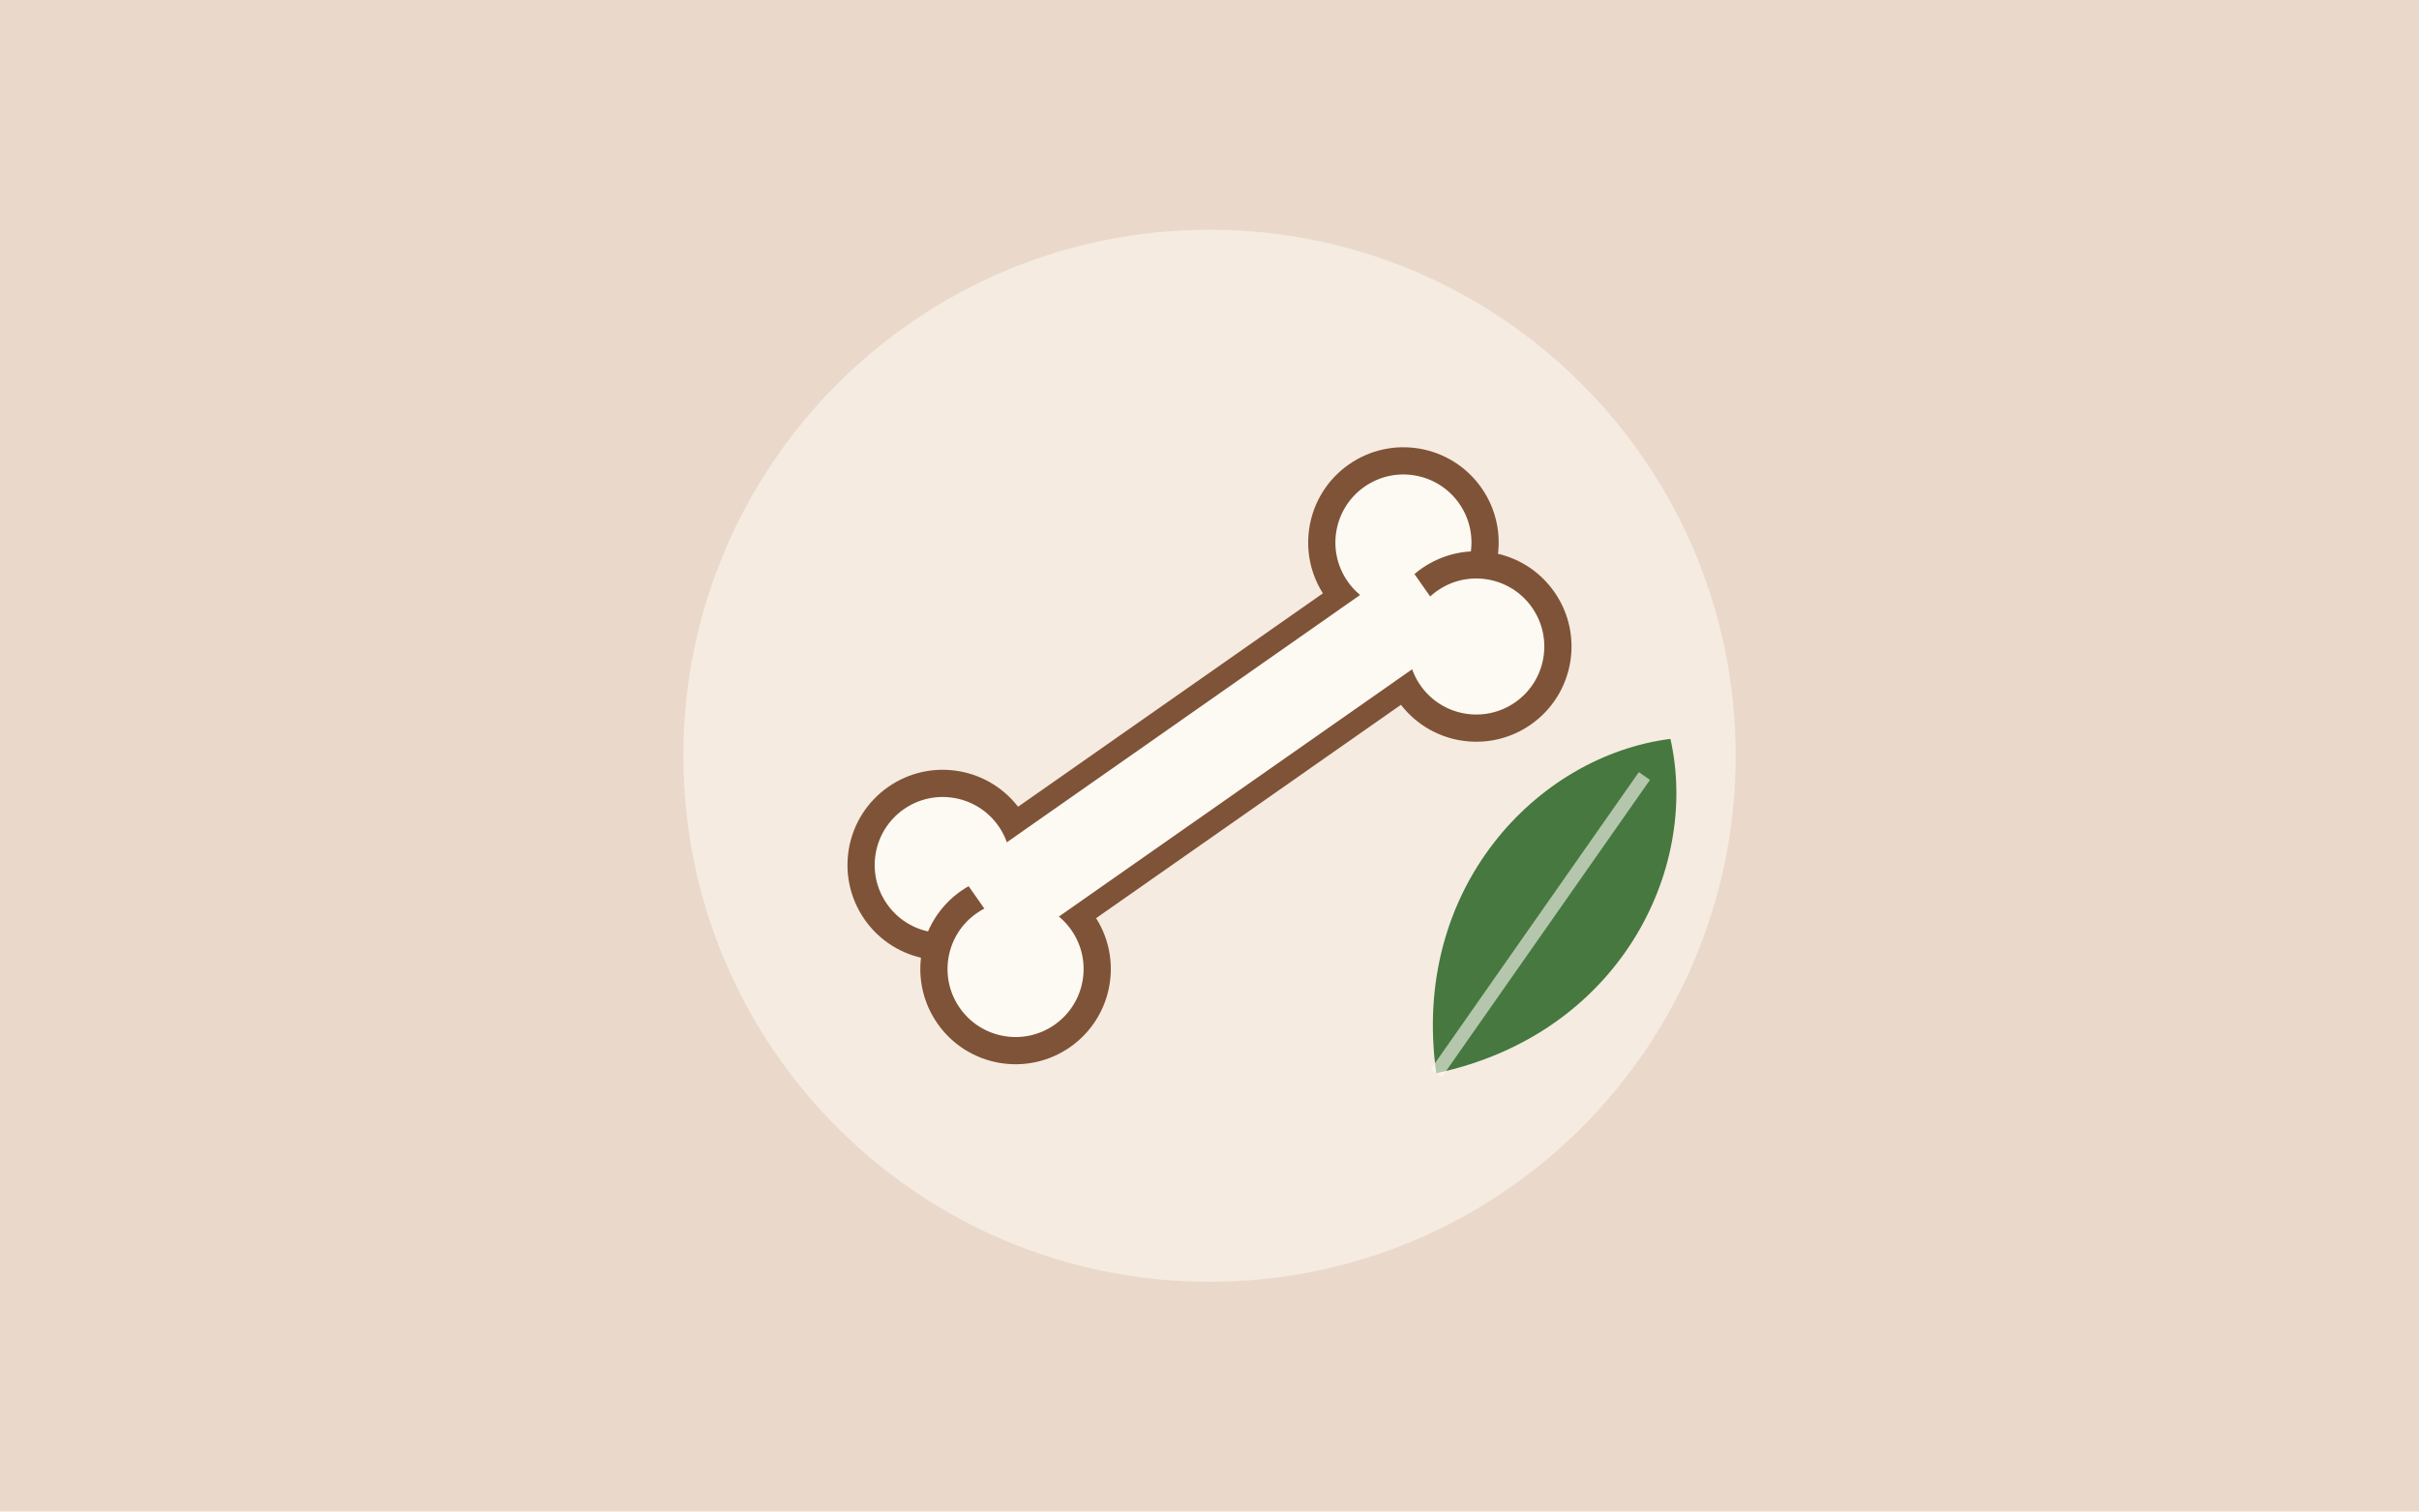
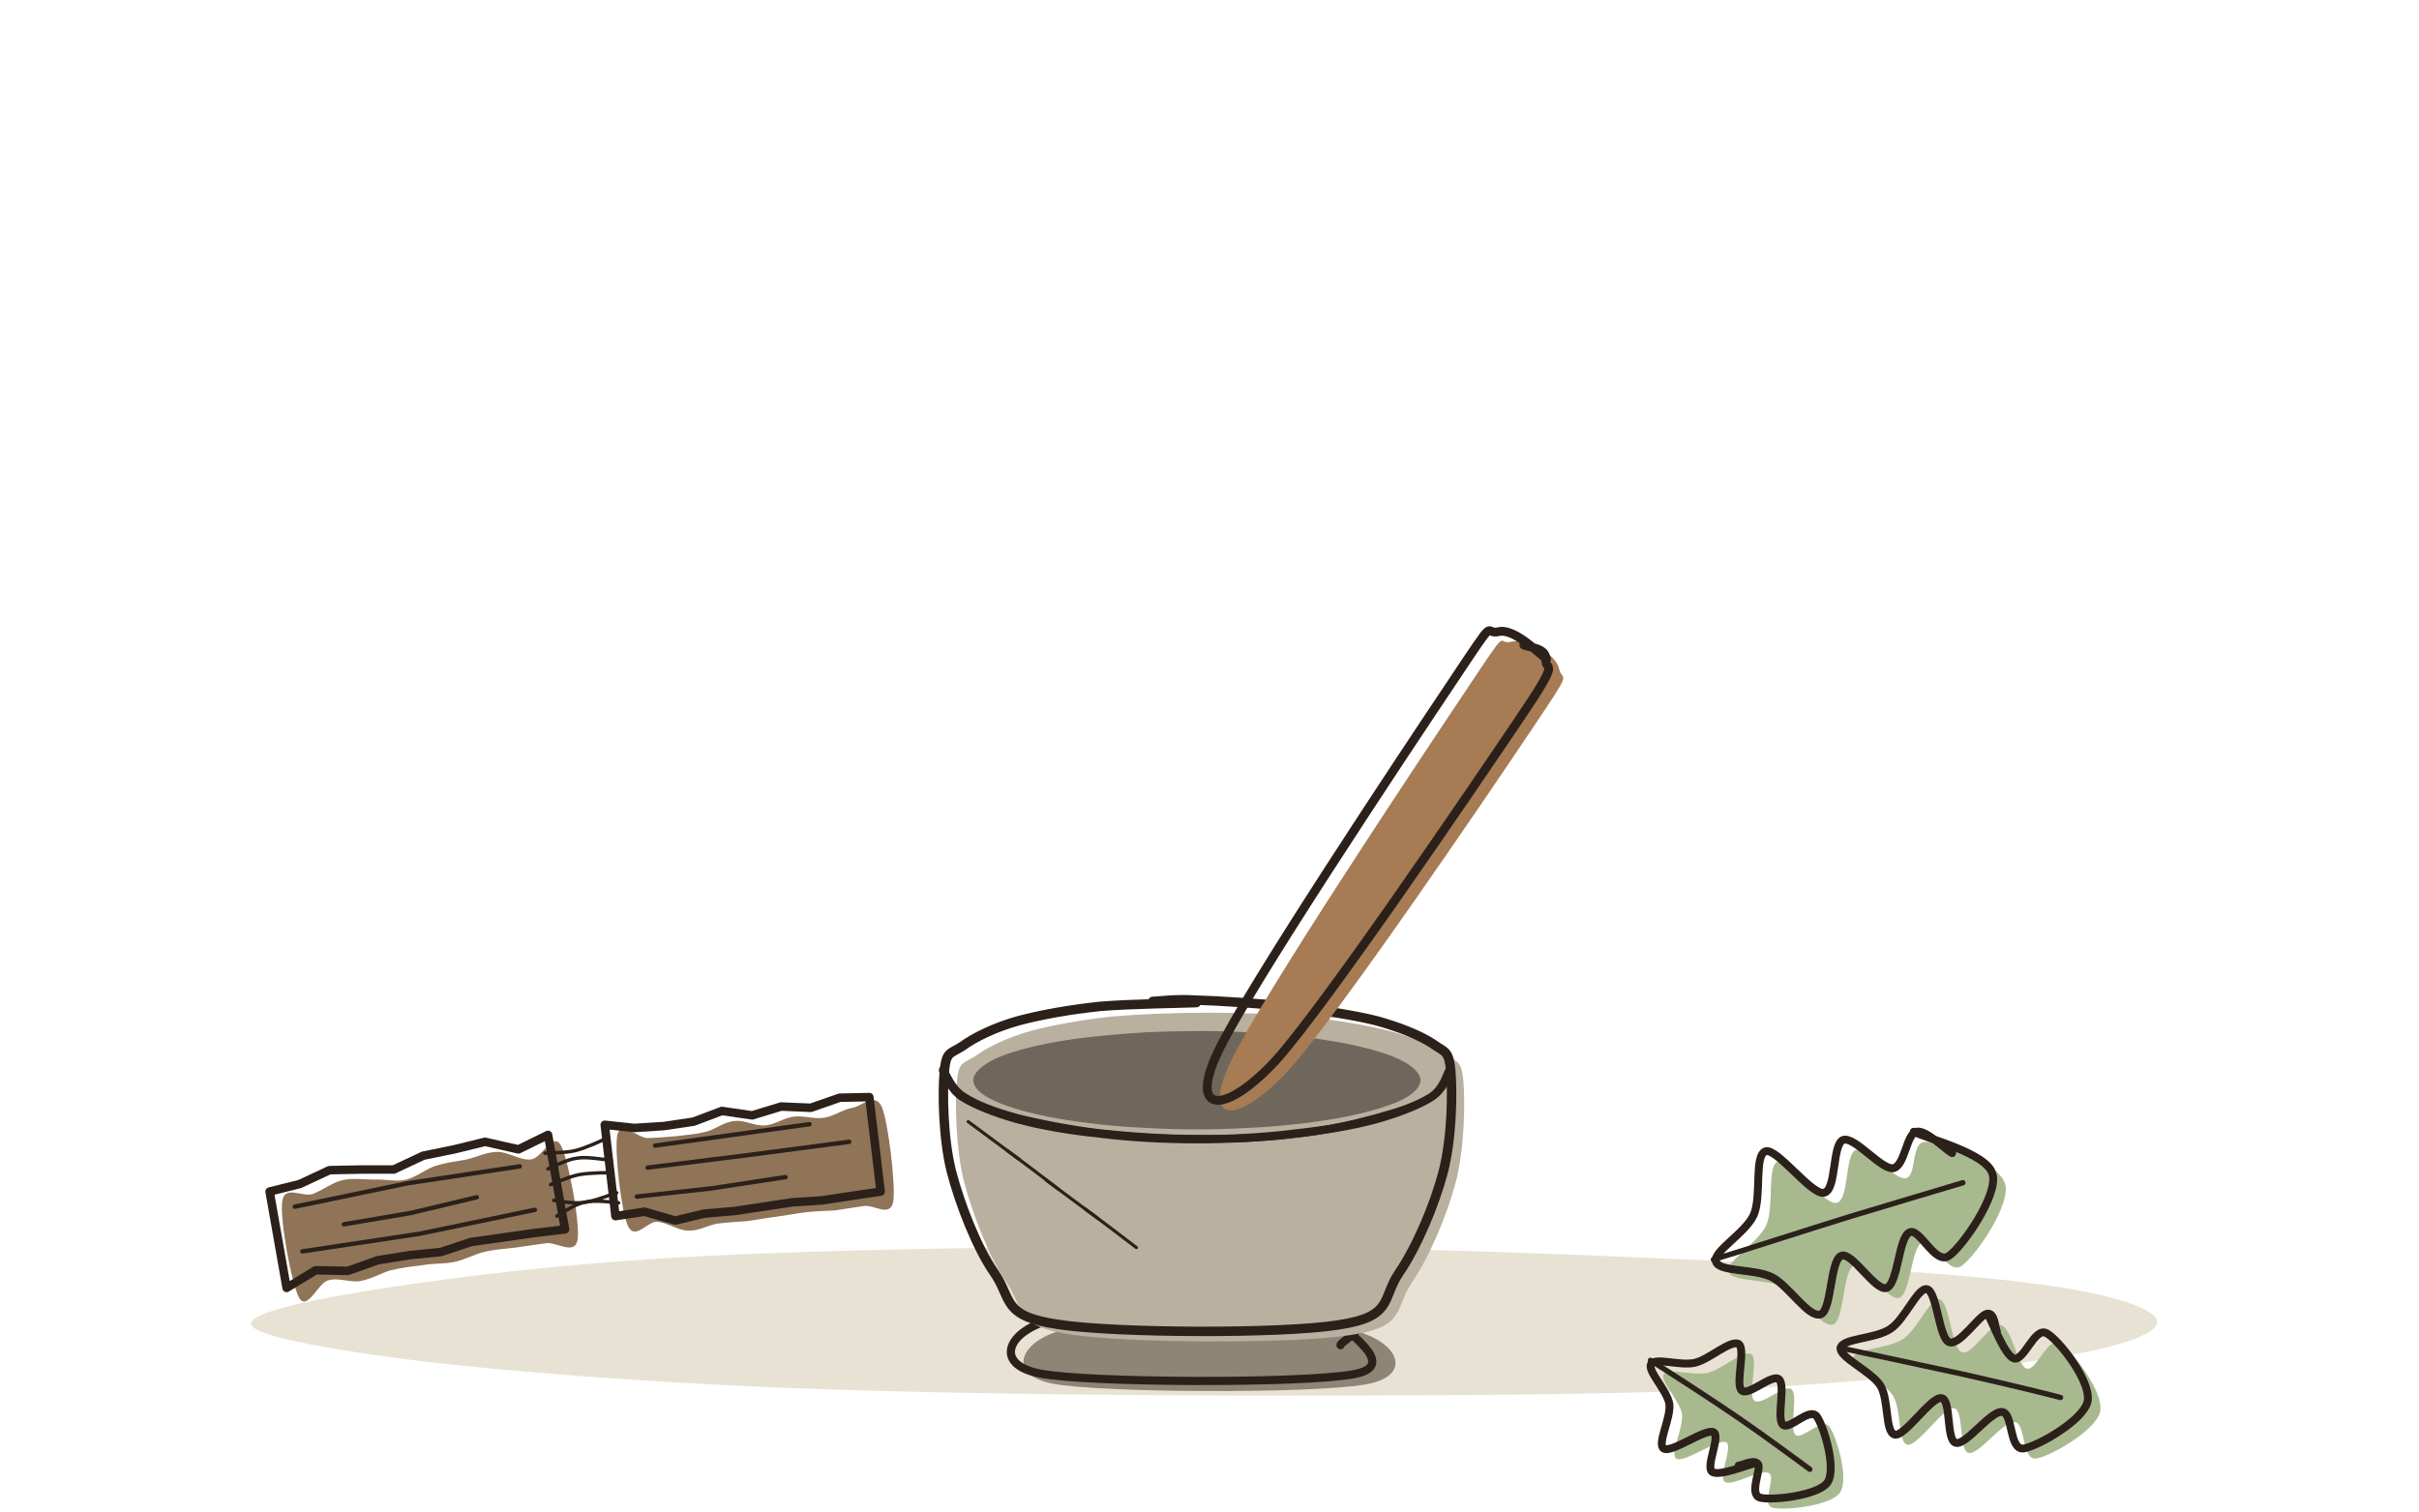
- <svg xmlns="http://www.w3.org/2000/svg" viewBox="0 0 800 500" width="800" height="500" role="img" aria-label="Xương khớp">
-   <rect width="800" height="500" fill="#ead9cb" />
-   <circle cx="400" cy="250" r="174" fill="#fdfaf3" opacity=".55" />
-   <g transform="translate(250 100) scale(1.5)">
-     <g transform="rotate(-35 100 100)">
-       <rect x="40" y="88" width="120" height="24" rx="12" fill="#fdfaf3" stroke="#7f5337" stroke-width="6" />
-       <circle cx="38" cy="86" r="18" fill="#fdfaf3" stroke="#7f5337" stroke-width="6" />
-       <circle cx="38" cy="114" r="18" fill="#fdfaf3" stroke="#7f5337" stroke-width="6" />
-       <circle cx="162" cy="86" r="18" fill="#fdfaf3" stroke="#7f5337" stroke-width="6" />
-       <circle cx="162" cy="114" r="18" fill="#fdfaf3" stroke="#7f5337" stroke-width="6" />
-       <rect x="40" y="90" width="120" height="20" fill="#fdfaf3" />
-     </g>
-     <g transform="translate(150 170) rotate(35)">
-       <path d="M0 0 C-28 -30 -22 -70 0 -90 C22 -70 28 -30 0 0Z" fill="#46783f" />
-       <path d="M0 0 L0 -80" stroke="#fdfaf3" stroke-width="3" opacity=".6" />
-     </g>
+ <svg xmlns="http://www.w3.org/2000/svg" viewBox="0 0 800 500">
+   <g transform="translate(0 0) scale(2.0833)" fill="none" stroke="#2b211a" stroke-linecap="round" stroke-linejoin="round">
+     <path d="M110.6 199.5C131.5 198.4 162.1 197.9 187.2 197.9C212.3 197.9 238.7 198.7 261 199.7C283.4 200.6 307.6 201.9 321.2 203.6C334.7 205.2 341.7 207.6 342.4 209.6C343.1 211.6 336.9 213.9 325.5 215.7C314.1 217.5 295.6 219.6 274.1 220.6C252.7 221.6 221.8 221.6 196.6 221.6C171.4 221.5 144.6 221.2 123.1 220.3C101.6 219.4 81.3 217.8 67.4 216.2C53.6 214.5 40.8 212.3 39.9 210.4C39 208.4 50.1 206.2 61.9 204.4C73.7 202.6 89.8 200.6 110.6 199.5Z" fill="#cdbf9f" stroke="none" opacity="0.45" />
+     <path d="M272.4 200.3C271.9 198.7 277.1 195.8 278.4 192.9C279.7 189.9 278.4 183.4 280.3 182.8C282.1 182.3 287.5 189.7 289.5 189.4C291.6 189.1 290.8 181.7 292.6 181C294.4 180.4 298.6 185.7 300.5 185.5C302.4 185.2 301.2 179.5 303.8 179.7C306.5 179.8 315.4 183.1 316.3 186.4C317.3 189.6 311.6 197.9 309.4 199.4C307.2 201 304.7 194.8 303.1 195.7C301.4 196.5 301.3 203.8 299.5 204.5C297.7 205.1 294 198.7 292.3 199.4C290.5 200.1 290.8 208.1 289 208.7C287.1 209.3 284 204.2 281.3 202.8C278.5 201.4 272.8 202 272.4 200.3Z" fill="#a9b98f" stroke="none" transform="translate(2 1.6)" />
+     <path d="M303.8 179.7C305.9 180.8 315.4 183.1 316.3 186.4C317.3 189.6 311.6 197.9 309.4 199.4C307.2 201 304.7 194.8 303.1 195.7C301.4 196.5 301.3 203.8 299.5 204.5C297.7 205.1 294 198.7 292.3 199.4C290.5 200.1 290.8 208.1 289 208.7C287.1 209.3 284 204.2 281.3 202.8C278.5 201.4 272.8 202 272.4 200.3C271.9 198.7 277.1 195.8 278.4 192.9C279.7 189.9 278.4 183.4 280.3 182.8C282.1 182.3 287.5 189.7 289.5 189.4C291.6 189.1 290.8 181.7 292.6 181C294.4 180.4 298.6 185.7 300.5 185.5C302.4 185.2 302.6 180.1 304.2 179.7C305.7 179.3 308.9 182.6 309.9 183.1" stroke-width="1.25" />
+     <path d="M272 200C275.7 198.9 287.4 195.1 293.9 193.1C300.5 191.1 308.6 188.7 311.6 187.8" stroke-width="0.85" />
+     <path d="M292.2 214C292.5 212.5 297.8 212.6 300.1 211C302.4 209.5 304.4 204.4 305.9 204.7C307.5 205.1 307.8 212.5 309.4 213.1C311 213.8 313.9 208.4 315.6 208.8C317.4 209.2 318.2 215.2 319.7 215.7C321.3 216.2 323 210.6 324.9 211.7C326.9 212.8 332 219.4 331.4 222.5C330.8 225.5 323.4 229.7 321.2 230C318.9 230.2 319.6 224.3 317.8 224.2C316 224 312.1 229.5 310.5 229.1C308.9 228.8 309.8 222.2 308.2 222C306.6 221.7 302.4 228.1 300.8 227.8C299.2 227.4 299.9 222.3 298.5 220C297 217.7 291.9 215.5 292.2 214Z" fill="#a9b98f" stroke="none" transform="translate(2 1.6)" />
+     <path d="M315.6 208.8C316.3 209.9 318.2 215.2 319.7 215.7C321.3 216.2 323 210.6 324.9 211.7C326.9 212.8 332 219.4 331.4 222.5C330.8 225.5 323.4 229.7 321.2 230C318.9 230.2 319.6 224.3 317.8 224.2C316 224 312.1 229.5 310.5 229.1C308.9 228.8 309.8 222.2 308.2 222C306.6 221.7 302.4 228.1 300.8 227.8C299.2 227.4 299.9 222.3 298.5 220C297 217.7 291.9 215.5 292.2 214C292.5 212.5 297.8 212.6 300.1 211C302.4 209.5 304.4 204.4 305.9 204.7C307.5 205.1 307.8 212.5 309.4 213.1C311 213.8 314.1 208.9 315.4 208.6C316.7 208.3 316.7 210.9 317 211.4" stroke-width="1.25" />
+     <path d="M292 214C295.3 214.7 305.7 216.9 311.6 218.2C317.4 219.5 324.5 221.2 327.1 221.9" stroke-width="0.85" />
+     <path d="M262.1 216.6C262.8 215.5 266.6 216.9 269 216.4C271.3 215.9 274.7 212.7 276 213.4C277.2 214.2 275.4 219.9 276.5 220.8C277.6 221.7 281.3 218.1 282.4 219C283.5 219.9 282 225.2 283 226.2C284 227.2 287.2 223.4 288.4 224.9C289.5 226.4 291.6 233.2 290.1 235.4C288.6 237.5 281.3 238.3 279.4 237.8C277.5 237.3 280 233 278.8 232.3C277.5 231.6 272.9 234.5 271.8 233.7C270.7 232.9 273.2 228 272 227.4C270.7 226.8 265.3 230.8 264.1 230C263 229.3 265.3 225.1 265 222.9C264.6 220.7 261.5 217.7 262.1 216.6Z" fill="#a9b98f" stroke="none" transform="translate(2 1.6)" />
+     <path d="M278.8 232.3C277.6 232.5 272.9 234.5 271.8 233.7C270.7 232.9 273.2 228 272 227.4C270.7 226.8 265.3 230.8 264.1 230C263 229.3 265.3 225.1 265 222.9C264.6 220.7 261.5 217.7 262.1 216.6C262.8 215.5 266.6 216.9 269 216.4C271.3 215.9 274.7 212.7 276 213.4C277.2 214.2 275.4 219.9 276.5 220.8C277.6 221.7 281.3 218.1 282.4 219C283.5 219.9 282 225.2 283 226.2C284 227.2 287.2 223.4 288.4 224.9C289.5 226.4 291.6 233.2 290.1 235.4C288.6 237.5 281.2 238.3 279.4 237.8C277.6 237.3 279.6 233.3 279.1 232.5C278.5 231.6 276.6 232.7 276 232.7" stroke-width="1.25" />
+     <path d="M262 216C264.4 217.5 272 222.4 276.2 225.3C280.4 228.2 285.4 231.9 287.3 233.3" stroke-width="0.85" />
+     <path d="M168 209.3C175.8 207.9 204.3 208 212.1 209.5C219.9 211 222.7 216.8 214.9 218.2C207 219.7 172.9 219.6 165.1 218.1C157.3 216.6 160.1 210.7 168 209.3Z" fill="#8e8576" stroke="none" transform="translate(2 1.6)" />
+     <path d="M212.1 209.5C212.6 210.9 222.7 216.8 214.9 218.2C207 219.7 172.9 219.6 165.1 218.1C157.3 216.6 160.1 210.8 168 209.3C175.8 207.8 204.7 208.4 212.2 209.1C219.7 209.9 212.7 212.9 212.8 213.6" stroke-width="1.3" />
+     <path d="M149.9 170.2C149.6 173.5 149.7 180.6 151 185.9C152.4 191.3 155.1 198.2 157.9 202.2C160.7 206.3 159 209 168 210.3C177.1 211.7 203.3 211.8 212.3 210.4C221.3 209.1 219.3 206.2 222.1 202.1C224.9 198 227.7 191.4 229.1 186.1C230.5 180.7 230.6 173.4 230.3 170C230 166.7 229.3 167.1 227.4 165.7C225.4 164.4 222.2 163.1 218.6 162.1C215 161.2 210.4 160.4 205.6 159.9C200.8 159.4 195.1 159.2 189.9 159.2C184.7 159.2 179.3 159.4 174.6 159.8C169.9 160.3 165.3 161.1 161.6 162.1C158 163.1 154.7 164.7 152.8 166.1C150.8 167.4 150.2 166.9 149.9 170.2Z" fill="#b9b0a0" stroke="none" transform="translate(2 1.6)" />
+     <path d="M189.9 159.2C187.4 159.3 179.3 159.4 174.6 159.8C169.9 160.3 165.3 161.1 161.6 162.1C158 163.1 154.7 164.7 152.8 166.1C150.8 167.4 150.2 166.9 149.9 170.2C149.6 173.5 149.7 180.6 151 185.9C152.4 191.3 155.1 198.2 157.9 202.2C160.7 206.3 159 209 168 210.3C177.1 211.7 203.3 211.8 212.3 210.4C221.3 209.1 219.3 206.2 222.1 202.1C224.9 198 227.7 191.4 229.1 186.1C230.5 180.7 230.6 173.4 230.3 170C230 166.7 229.3 167.1 227.4 165.7C225.4 164.4 222.2 163.1 218.6 162.1C215 161.2 210.4 160.5 205.6 159.9C200.8 159.4 193.6 158.9 189.8 158.8C186.1 158.6 184.1 159 183 159" stroke-width="1.5" />
+     <path d="M225.5 171.5C225.5 172.7 224.2 173.9 222 174.9C219.7 175.9 216.1 176.9 212.1 177.6C208.1 178.3 202.9 178.9 197.9 179.1C192.9 179.4 187.1 179.4 182.1 179.1C177.1 178.9 171.9 178.3 167.9 177.6C163.9 176.9 160.3 175.9 158.1 174.9C155.8 173.9 154.5 172.7 154.5 171.5C154.5 170.4 155.8 169.2 158 168.1C160.2 167.1 163.8 166.1 167.8 165.4C171.8 164.7 177 164.2 182 163.9C187 163.7 192.8 163.6 197.8 163.9C202.8 164.1 208 164.7 212 165.4C216.1 166.1 219.7 167.1 221.9 168.1C224.1 169.1 225.5 170.4 225.5 171.5Z" fill="#6f675b" stroke="none" />
+     <path d="M149.7 169.8C150.3 170.6 151 172.9 153 174.1C154.9 175.4 157.9 176.5 161.5 177.5C165.1 178.4 169.7 179.3 174.5 179.9C179.2 180.4 184.7 180.8 189.9 180.8C195.1 180.9 200.7 180.7 205.4 180.1C210.2 179.6 214.8 178.5 218.5 177.5C222.1 176.5 225.2 175.5 227.2 174.2C229.1 172.9 229.6 170.6 230.1 169.8" stroke-width="1.2" />
+     <path d="M193.3 167.1C188.6 177.1 194.6 177 202.6 168.3C210.5 159.5 233.8 125.2 240.9 114.6C248.1 103.9 246 106.9 245.5 104.6C245 102.2 240.4 99.7 237.9 100.3C235.4 100.9 238 97.1 230.6 108.2C223.1 119.4 198 157.1 193.3 167.1Z" fill="#a77b53" stroke="none" transform="translate(2 1.6)" />
+     <path d="M245.5 104.6C244.3 103.8 240.4 99.7 237.9 100.3C235.4 100.9 238 97.1 230.6 108.2C223.1 119.4 198 157.1 193.3 167.1C188.6 177.1 194.6 177 202.6 168.3C210.5 159.5 233.8 125.1 240.9 114.6C248.1 104 245.3 106.8 245.4 104.8C245.6 102.8 242.5 102.8 241.9 102.4" stroke-width="1.4" />
+     <path d="M149.7 170C150.2 170.7 150.8 172.9 152.8 174.2C154.7 175.4 157.9 176.7 161.5 177.7C165.1 178.7 169.8 179.5 174.6 180C179.3 180.6 184.9 180.9 190 180.9C195.1 180.9 200.7 180.6 205.4 180C210.2 179.5 214.9 178.7 218.5 177.7C222.1 176.7 225.3 175.4 227.2 174.2C229.2 172.9 229.8 170.7 230.3 170" stroke-width="1.3" />
+     <path d="M153.7 178.1C155.1 179.1 160.4 183.1 161.8 184.1" stroke-width="0.5" />
+     <path d="M159.9 182.7C161.3 183.7 166.6 187.7 168 188.8" stroke-width="0.5" />
+     <path d="M166.1 187.4C167.5 188.4 172.8 192.4 174.2 193.4" stroke-width="0.5" />
+     <path d="M172.3 192C173.7 193 179 197 180.4 198.1" stroke-width="0.5" />
+     <path d="M42.8 189.2C43.1 186.5 46 188.5 47.6 188C49.2 187.4 50.7 186.2 52.3 185.8C54 185.4 55.7 185.7 57.4 185.7C59.1 185.6 60.9 186.1 62.5 185.7C64.1 185.3 65.6 184 67.2 183.5C68.8 183 70.5 182.8 72.1 182.5C73.7 182.1 75.3 181.3 77 181.3C78.7 181.3 80.6 182.7 82.3 182.5C84 182.3 85.8 178.1 87 180.2C88.2 182.3 90.1 192.6 89.7 195.2C89.3 197.8 86.4 195.6 84.7 195.8C83.1 196 81.4 196.3 79.8 196.5C78.1 196.7 76.4 196.8 74.8 197.2C73.2 197.6 71.6 198.5 70 198.8C68.4 199.1 66.6 199 65 199.3C63.3 199.5 61.7 199.7 60 200.1C58.4 200.6 56.9 201.5 55.2 201.8C53.6 202.1 51.7 201.2 50.1 201.7C48.5 202.1 46.8 206.6 45.5 204.5C44.3 202.4 42.4 192 42.8 189.2Z" fill="#8f7458" stroke="none" transform="translate(2 1.6)" />
+     <path d="M42.8 189.2L47.6 188L52.3 185.8L57.4 185.7L62.5 185.7L67.2 183.5L72.1 182.5L77 181.3L82.3 182.5L87 180.2L89.7 195.2L84.7 195.8L79.8 196.5L74.8 197.2L70 198.8L65 199.3L60 200.1L55.2 201.8L50.1 201.7L45.5 204.5L42.8 189.2" stroke-width="1.35" />
+     <path d="M46.8 191.6L64.6 187.9L82.5 185.2" stroke-width="0.7" />
+     <path d="M54.6 194.4L65.2 192.6L75.7 190.1" stroke-width="0.7" />
+     <path d="M48 198.7L66.6 195.9L84.9 192.1" stroke-width="0.7" />
+     <path d="M96 178.6C96.5 176.3 99.2 179 100.7 179.1C102.3 179.1 103.9 178.9 105.4 178.8C107 178.6 108.5 178.5 110.1 178.1C111.6 177.7 113 176.5 114.6 176.4C116.2 176.2 117.8 177.2 119.4 177.1C121 177 122.4 175.9 124 175.7C125.5 175.5 127.2 176.1 128.7 175.9C130.3 175.7 131.7 174.6 133.3 174.3C134.8 174.1 136.9 171.7 138 174.2C139 176.6 140.2 186.5 139.8 189.2C139.3 191.8 136.7 189.6 135.1 189.9C133.6 190.1 132 190.4 130.5 190.6C128.9 190.7 127.4 190.7 125.8 190.9C124.2 191.1 122.7 191.4 121.2 191.6C119.6 191.8 118.1 192.1 116.5 192.3C115 192.4 113.4 192.5 111.8 192.7C110.3 193 108.8 193.9 107.2 193.8C105.7 193.8 103.9 192.5 102.3 192.4C100.8 192.3 98.8 195.4 97.7 193.1C96.6 190.8 95.5 181 96 178.6Z" fill="#8f7458" stroke="none" transform="translate(2 1.6)" />
+     <path d="M96 178.6L100.7 179.1L105.4 178.8L110.1 178.1L114.6 176.4L119.4 177.1L124 175.7L128.7 175.9L133.3 174.3L138 174.2L139.8 189.2L135.1 189.9L130.5 190.6L125.8 190.9L121.2 191.6L116.5 192.3L111.8 192.7L107.2 193.8L102.3 192.4L97.7 193.1L96 178.6" stroke-width="1.35" />
+     <path d="M104 181.9L116.3 180.2L128.5 178.5" stroke-width="0.7" />
+     <path d="M102.8 185.4L118.8 183.4L134.8 181.3" stroke-width="0.7" />
+     <path d="M101.1 190L112.9 188.7L124.7 186.9" stroke-width="0.7" />
+     <path d="M86.5 183.1C87.3 183 89.7 183.1 91.3 182.7C93 182.3 95.5 181.1 96.4 180.7" stroke-width="0.55" />
+     <path d="M87 185.6C87.8 185.3 89.9 184.1 91.6 183.9C93.2 183.6 96.1 184.2 97 184.2" stroke-width="0.55" />
+     <path d="M87.4 188.1C88.2 187.8 90.4 186.8 92 186.5C93.7 186.2 96.5 186.2 97.3 186.2" stroke-width="0.55" />
+     <path d="M87.9 190.6C88.7 190.7 91.2 191.2 92.8 190.9C94.5 190.7 97.1 189.6 97.9 189.4" stroke-width="0.55" />
+     <path d="M88.4 193.1C89.1 192.7 91.2 191.2 92.8 190.9C94.5 190.5 97.3 190.9 98.2 191" stroke-width="0.55" />
  </g>
</svg>
